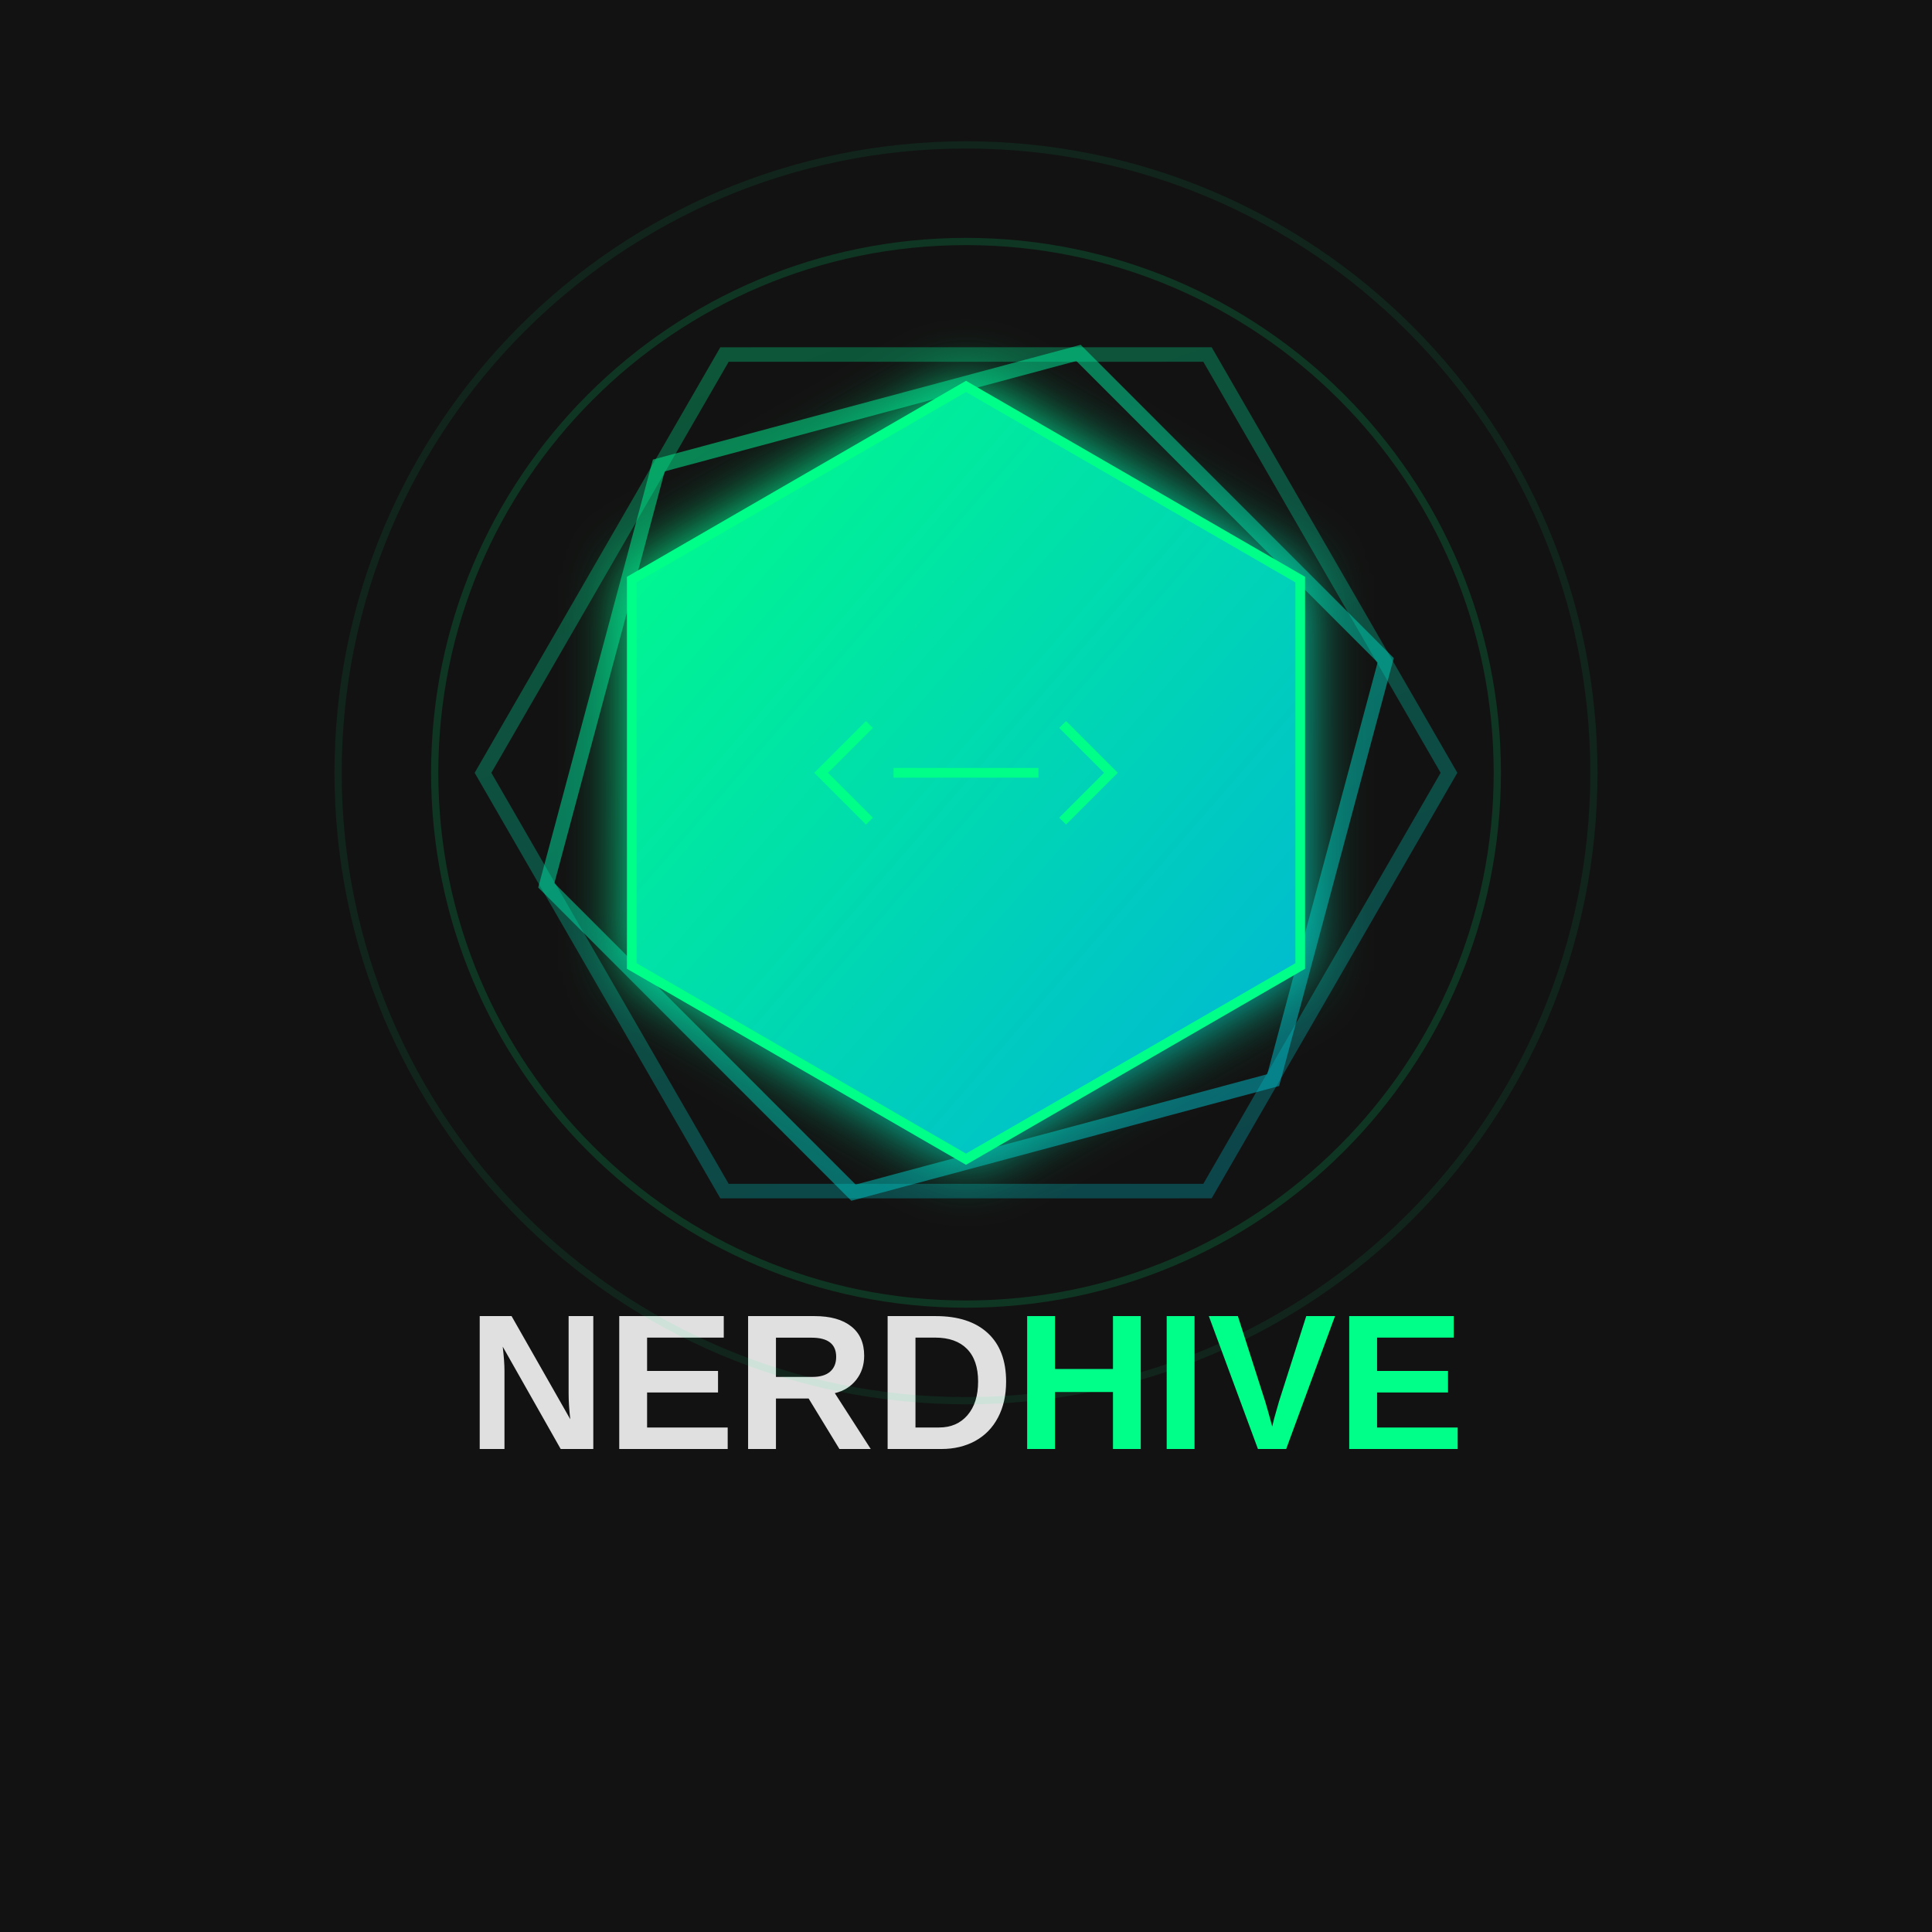
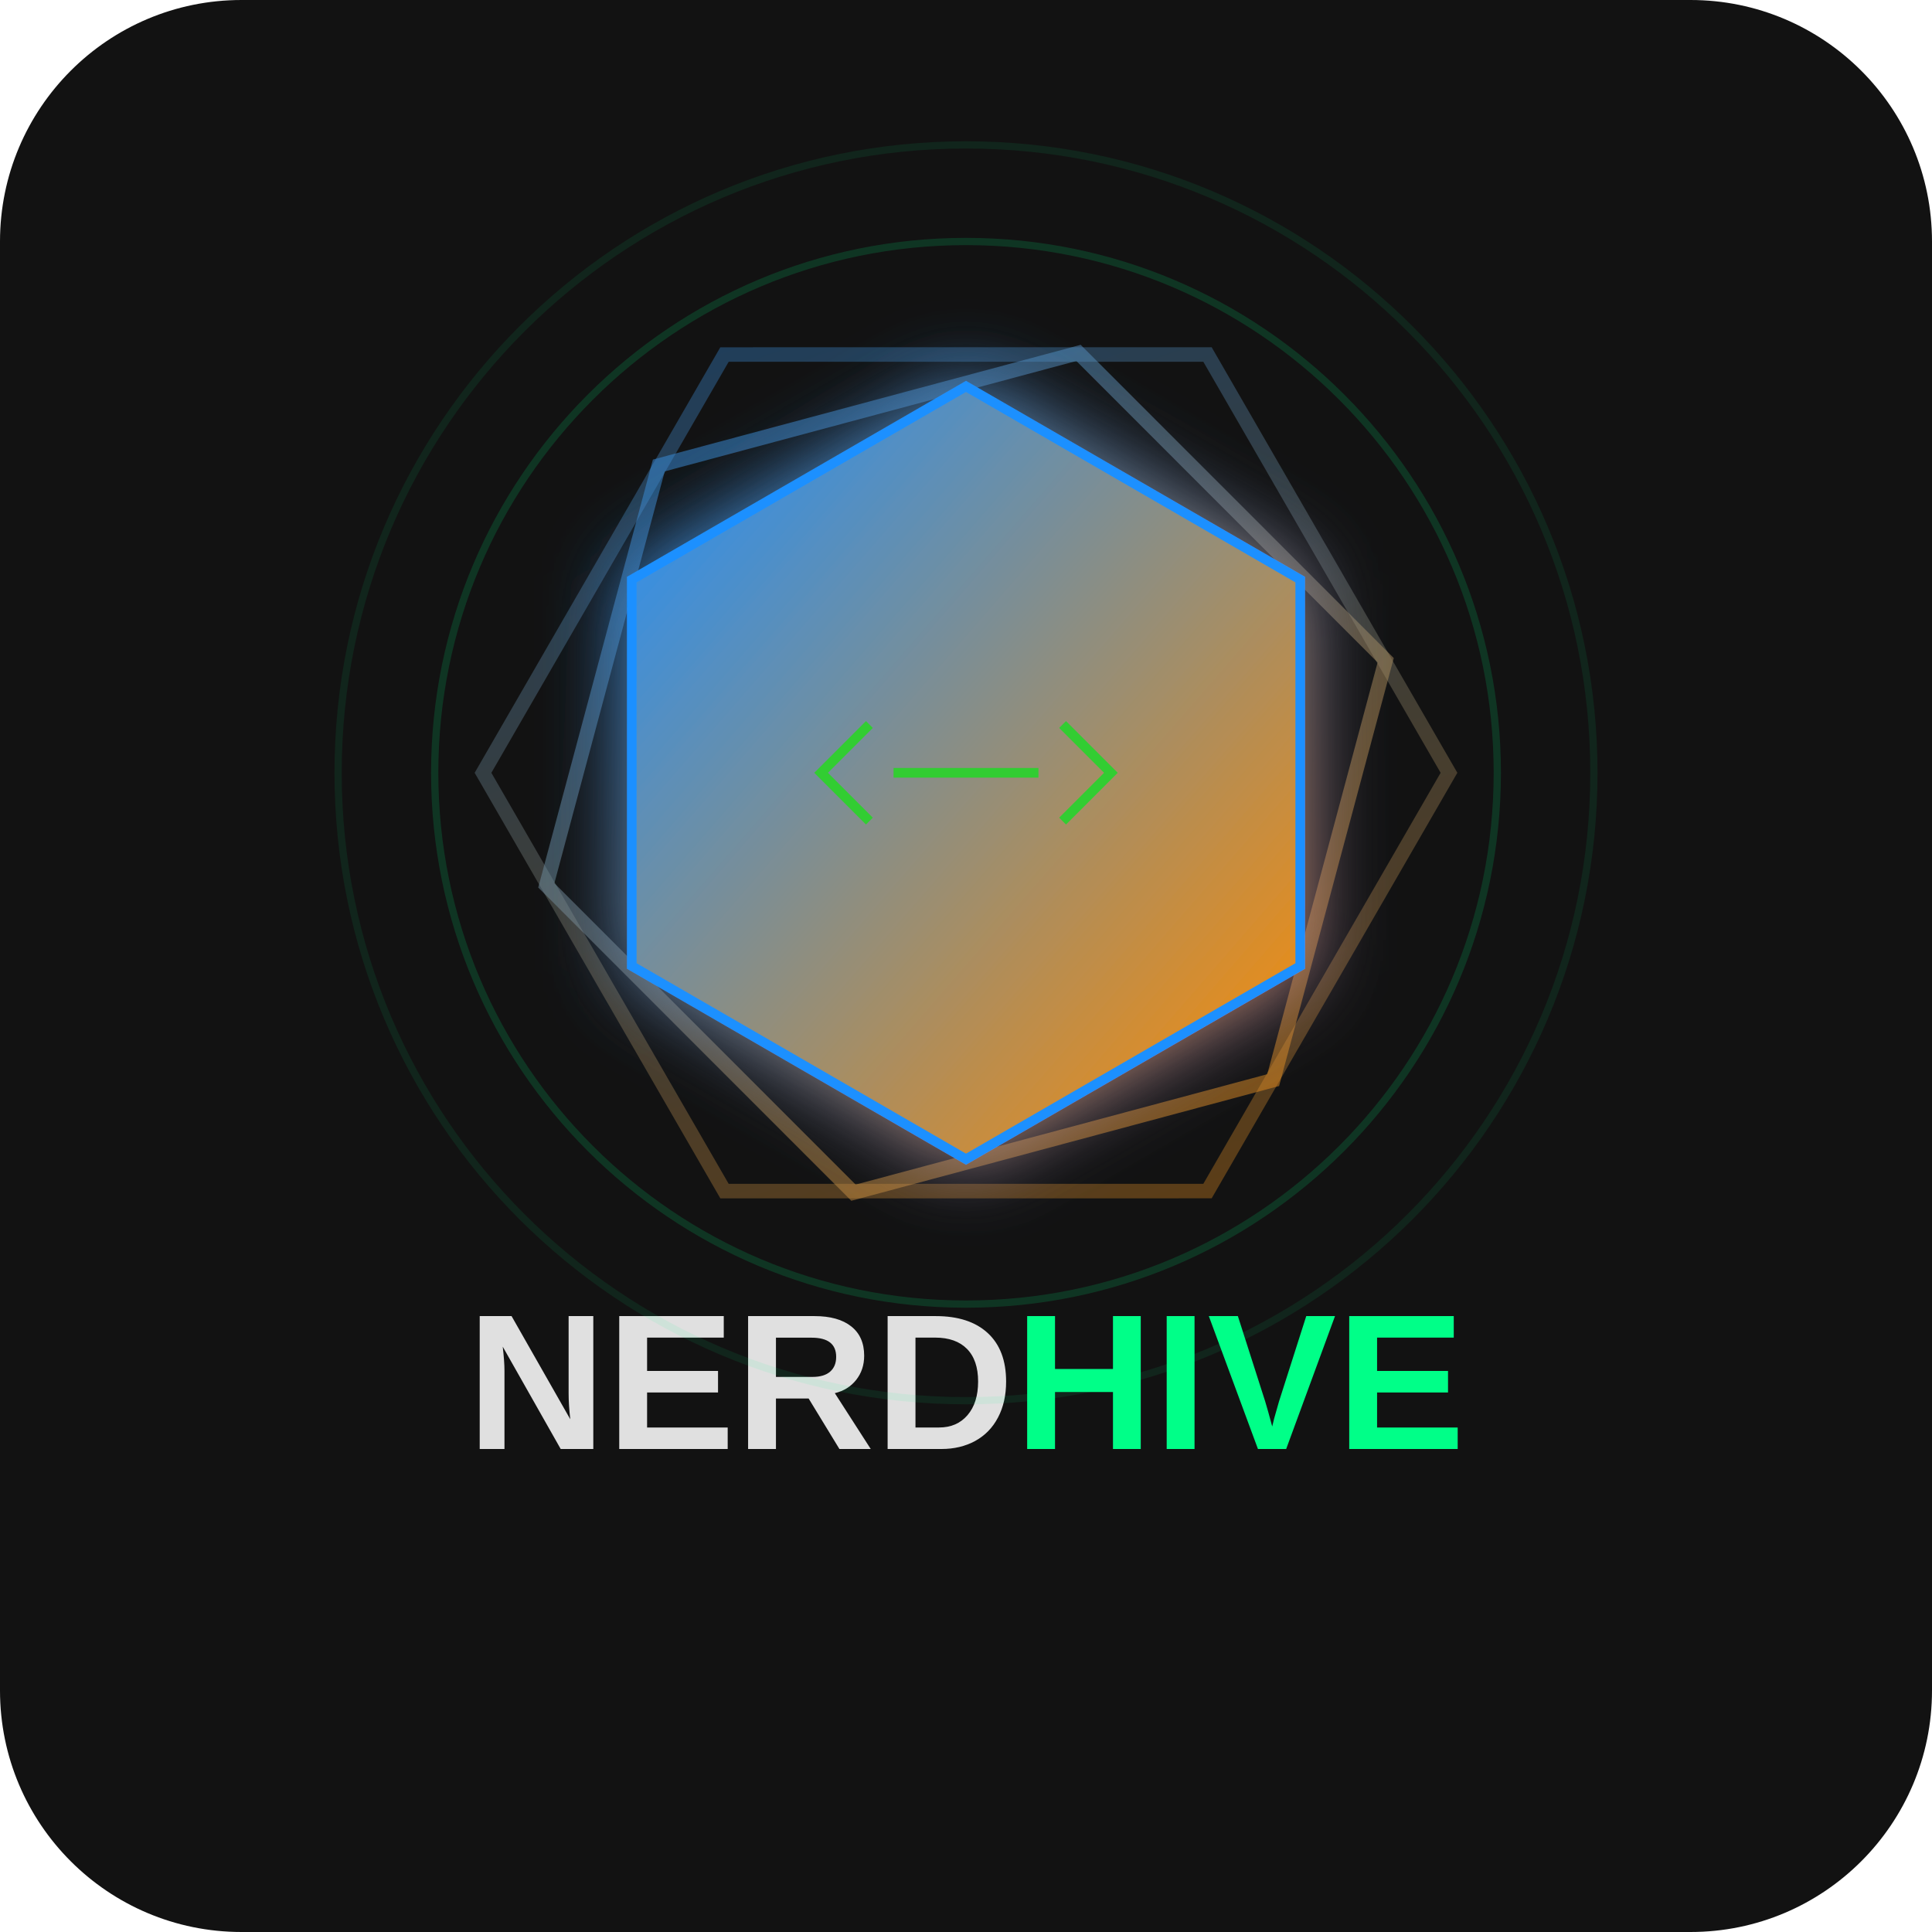
<svg xmlns="http://www.w3.org/2000/svg" viewBox="0 0 400 400">
-   <rect width="400" height="400" fill="#121212" />
+   <rect width="400" height="400" fill="#121212" rx="50" ry="50" />
  <defs>
-     <linearGradient id="neonGradient" x1="0%" y1="0%" x2="100%" y2="100%">
-       <stop offset="0%" style="stop-color:#00FF88" />
-       <stop offset="100%" style="stop-color:#00B4D8" />
+     <linearGradient id="tealOrangeGradient" x1="0%" y1="0%" x2="100%" y2="100%">
+       <stop offset="0%" style="stop-color:#1E90FF" />
+       <stop offset="100%" style="stop-color:#FF8C00" />
    </linearGradient>
    <filter id="neonGlow" height="300%" width="300%" x="-75%" y="-75%">
-       <feGaussianBlur stdDeviation="6" result="coloredBlur" />
+       <feGaussianBlur stdDeviation="8" result="coloredBlur" />
      <feMerge>
        <feMergeNode in="coloredBlur" />
        <feMergeNode in="SourceGraphic" />
      </feMerge>
    </filter>
  </defs>
  <g transform="translate(200 160)">
    <g transform="rotate(30)">
-       <path d="M0,-100 L86.6,-50 L86.6,50 L0,100 L-86.6,50 L-86.6,-50 Z" fill="none" stroke="url(#neonGradient)" stroke-width="3" opacity="0.3" />
+       <path d="M0,-100 L86.6,-50 L86.6,50 L0,100 L-86.6,50 L-86.6,-50 Z" fill="none" stroke="url(#tealOrangeGradient)" stroke-width="3" opacity="0.35" />
    </g>
    <g transform="rotate(15)">
-       <path d="M0,-90 L77.9,-45 L77.9,45 L0,90 L-77.9,45 L-77.9,-45 Z" fill="none" stroke="url(#neonGradient)" stroke-width="3" opacity="0.5" />
+       <path d="M0,-90 L77.9,-45 L77.9,45 L0,90 L-77.9,45 L-77.9,-45 Z" fill="none" stroke="url(#tealOrangeGradient)" stroke-width="3" opacity="0.5" />
    </g>
-     <path d="M0,-80 L69.2,-40 L69.2,40 L0,80 L-69.2,40 L-69.2,-40 Z" fill="url(#neonGradient)" stroke="#00FF88" stroke-width="2" filter="url(#neonGlow)" />
-     <g fill="none" stroke="#00FF88" stroke-width="2">
+     <path d="M0,-80 L69.2,-40 L69.2,40 L0,80 L-69.2,40 L-69.2,-40 Z" fill="url(#tealOrangeGradient)" stroke="#1E90FF" stroke-width="2" filter="url(#neonGlow)" />
+     <g fill="none" stroke="#32CD32" stroke-width="2">
      <path d="M-20,-10 L-30,0 L-20,10" />
      <path d="M20,-10 L30,0 L20,10" />
      <line x1="-15" y1="0" x2="15" y2="0" />
    </g>
  </g>
  <g transform="translate(200 300)">
    <text x="0" y="0" font-family="'Segoe UI', Arial, sans-serif" font-size="40" font-weight="900" text-anchor="middle" fill="#E0E0E0">
        NERD<tspan fill="#00FF88">HIVE</tspan>
    </text>
    <line x1="-110" y1="25" x2="110" y2="25" stroke="url(#neonGradient)" stroke-width="2" stroke-dasharray="2,6" />
  </g>
  <g stroke="#00FF88" stroke-width="1.5" fill="none">
    <circle cx="200" cy="160" r="110" opacity="0.15" />
    <circle cx="200" cy="160" r="130" opacity="0.08" />
  </g>
</svg>
